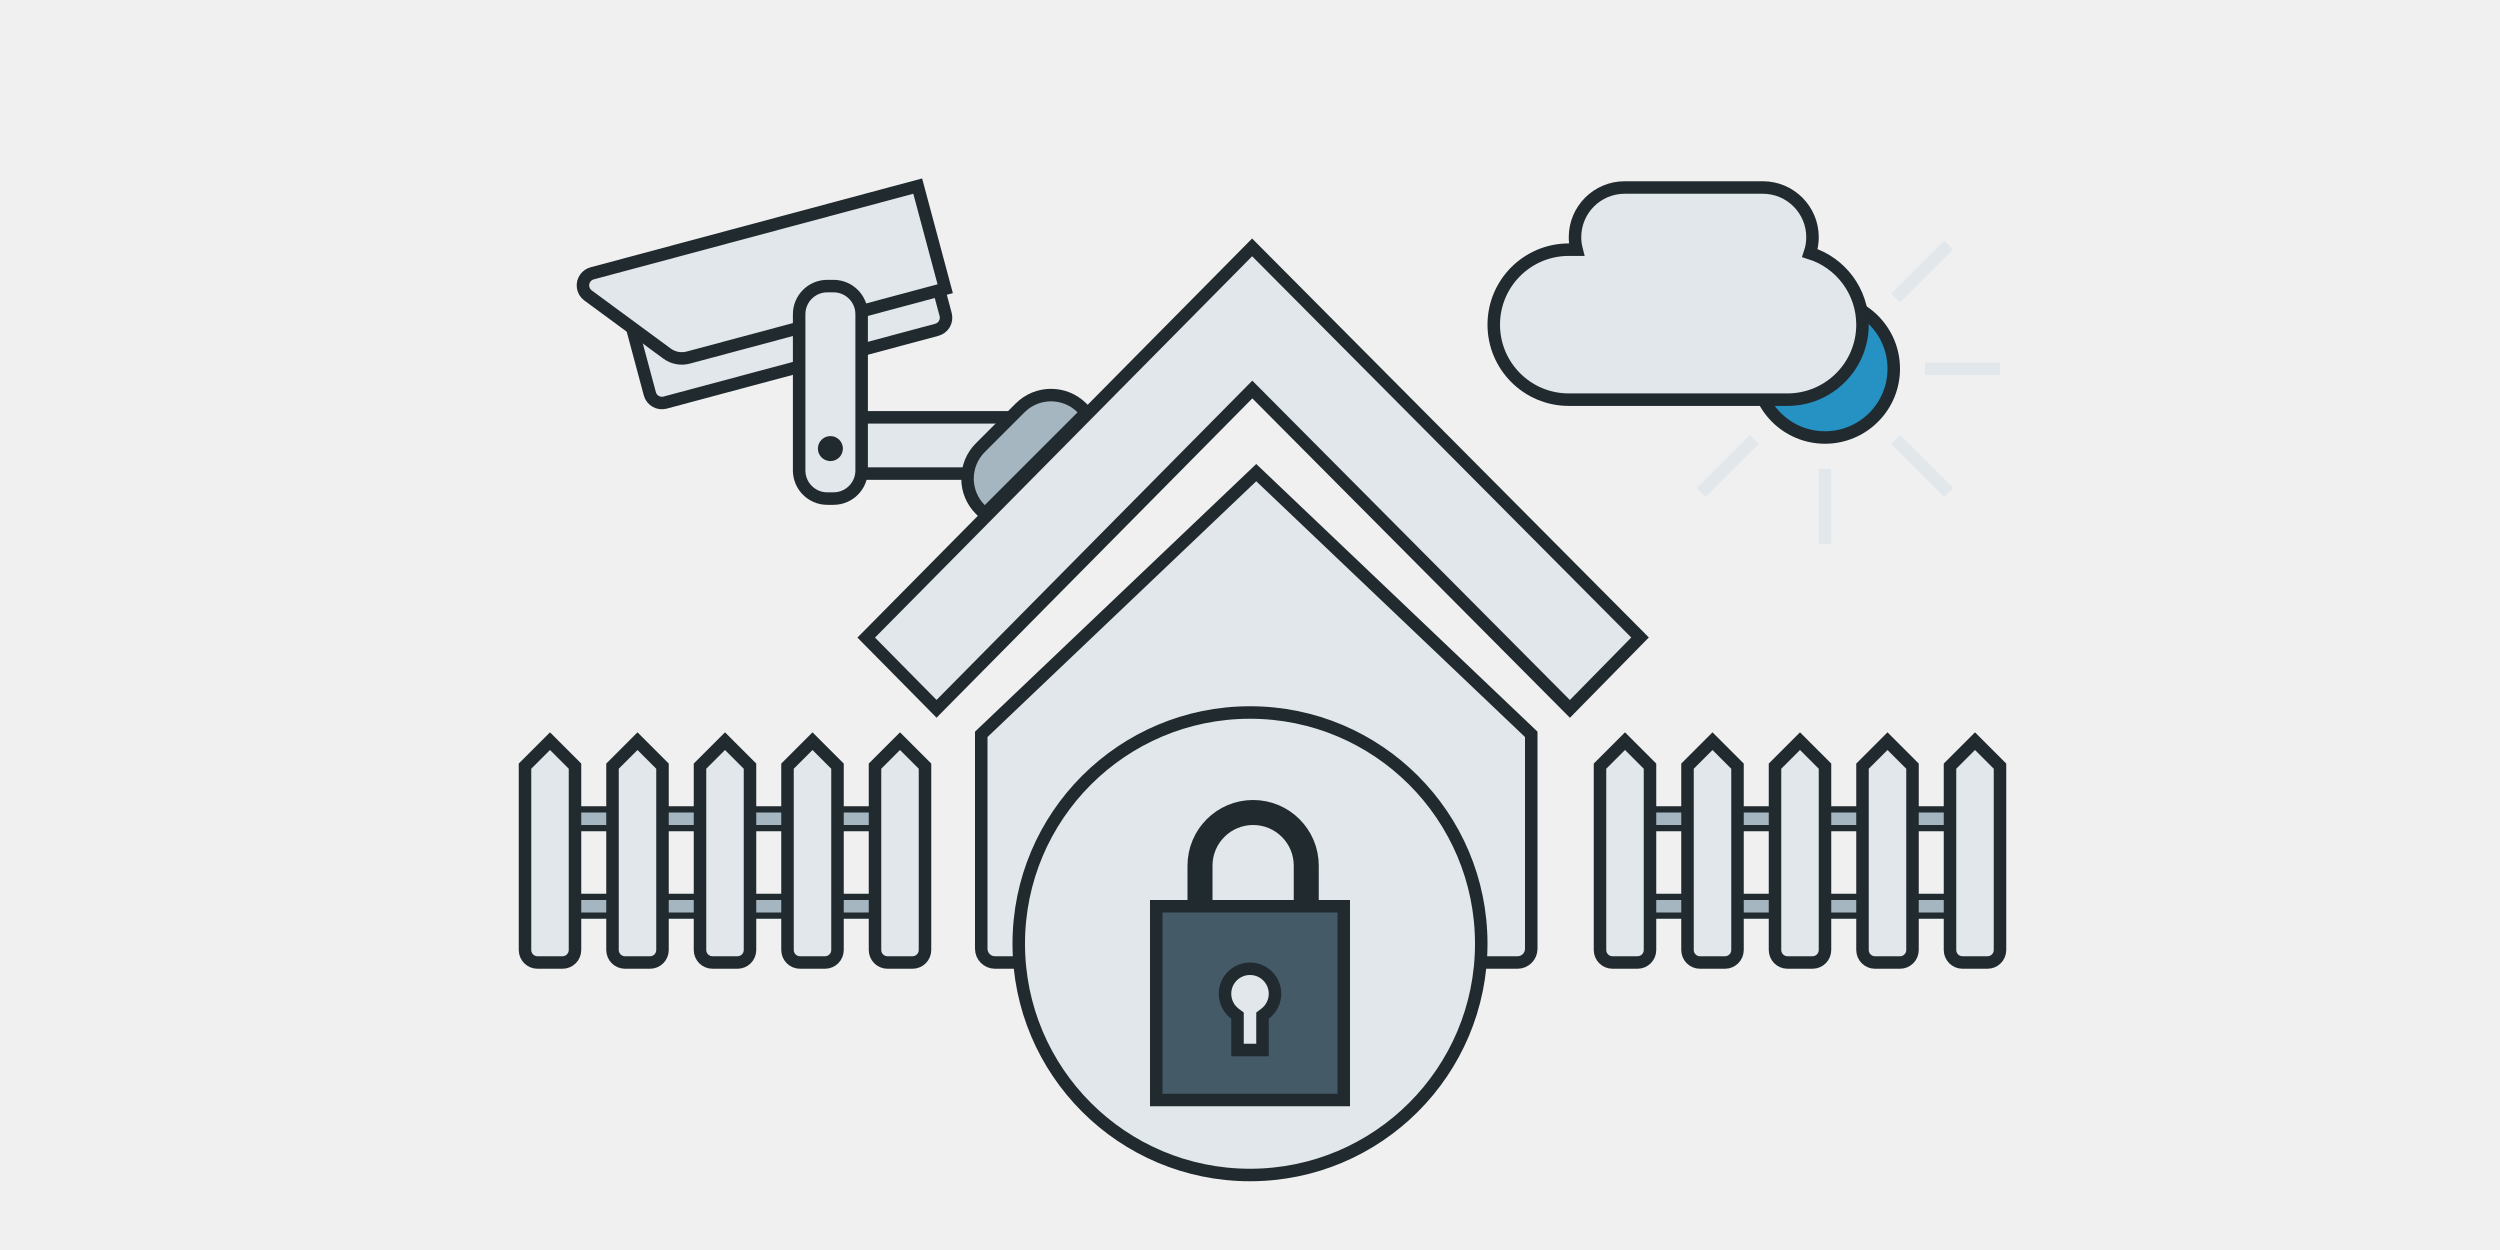
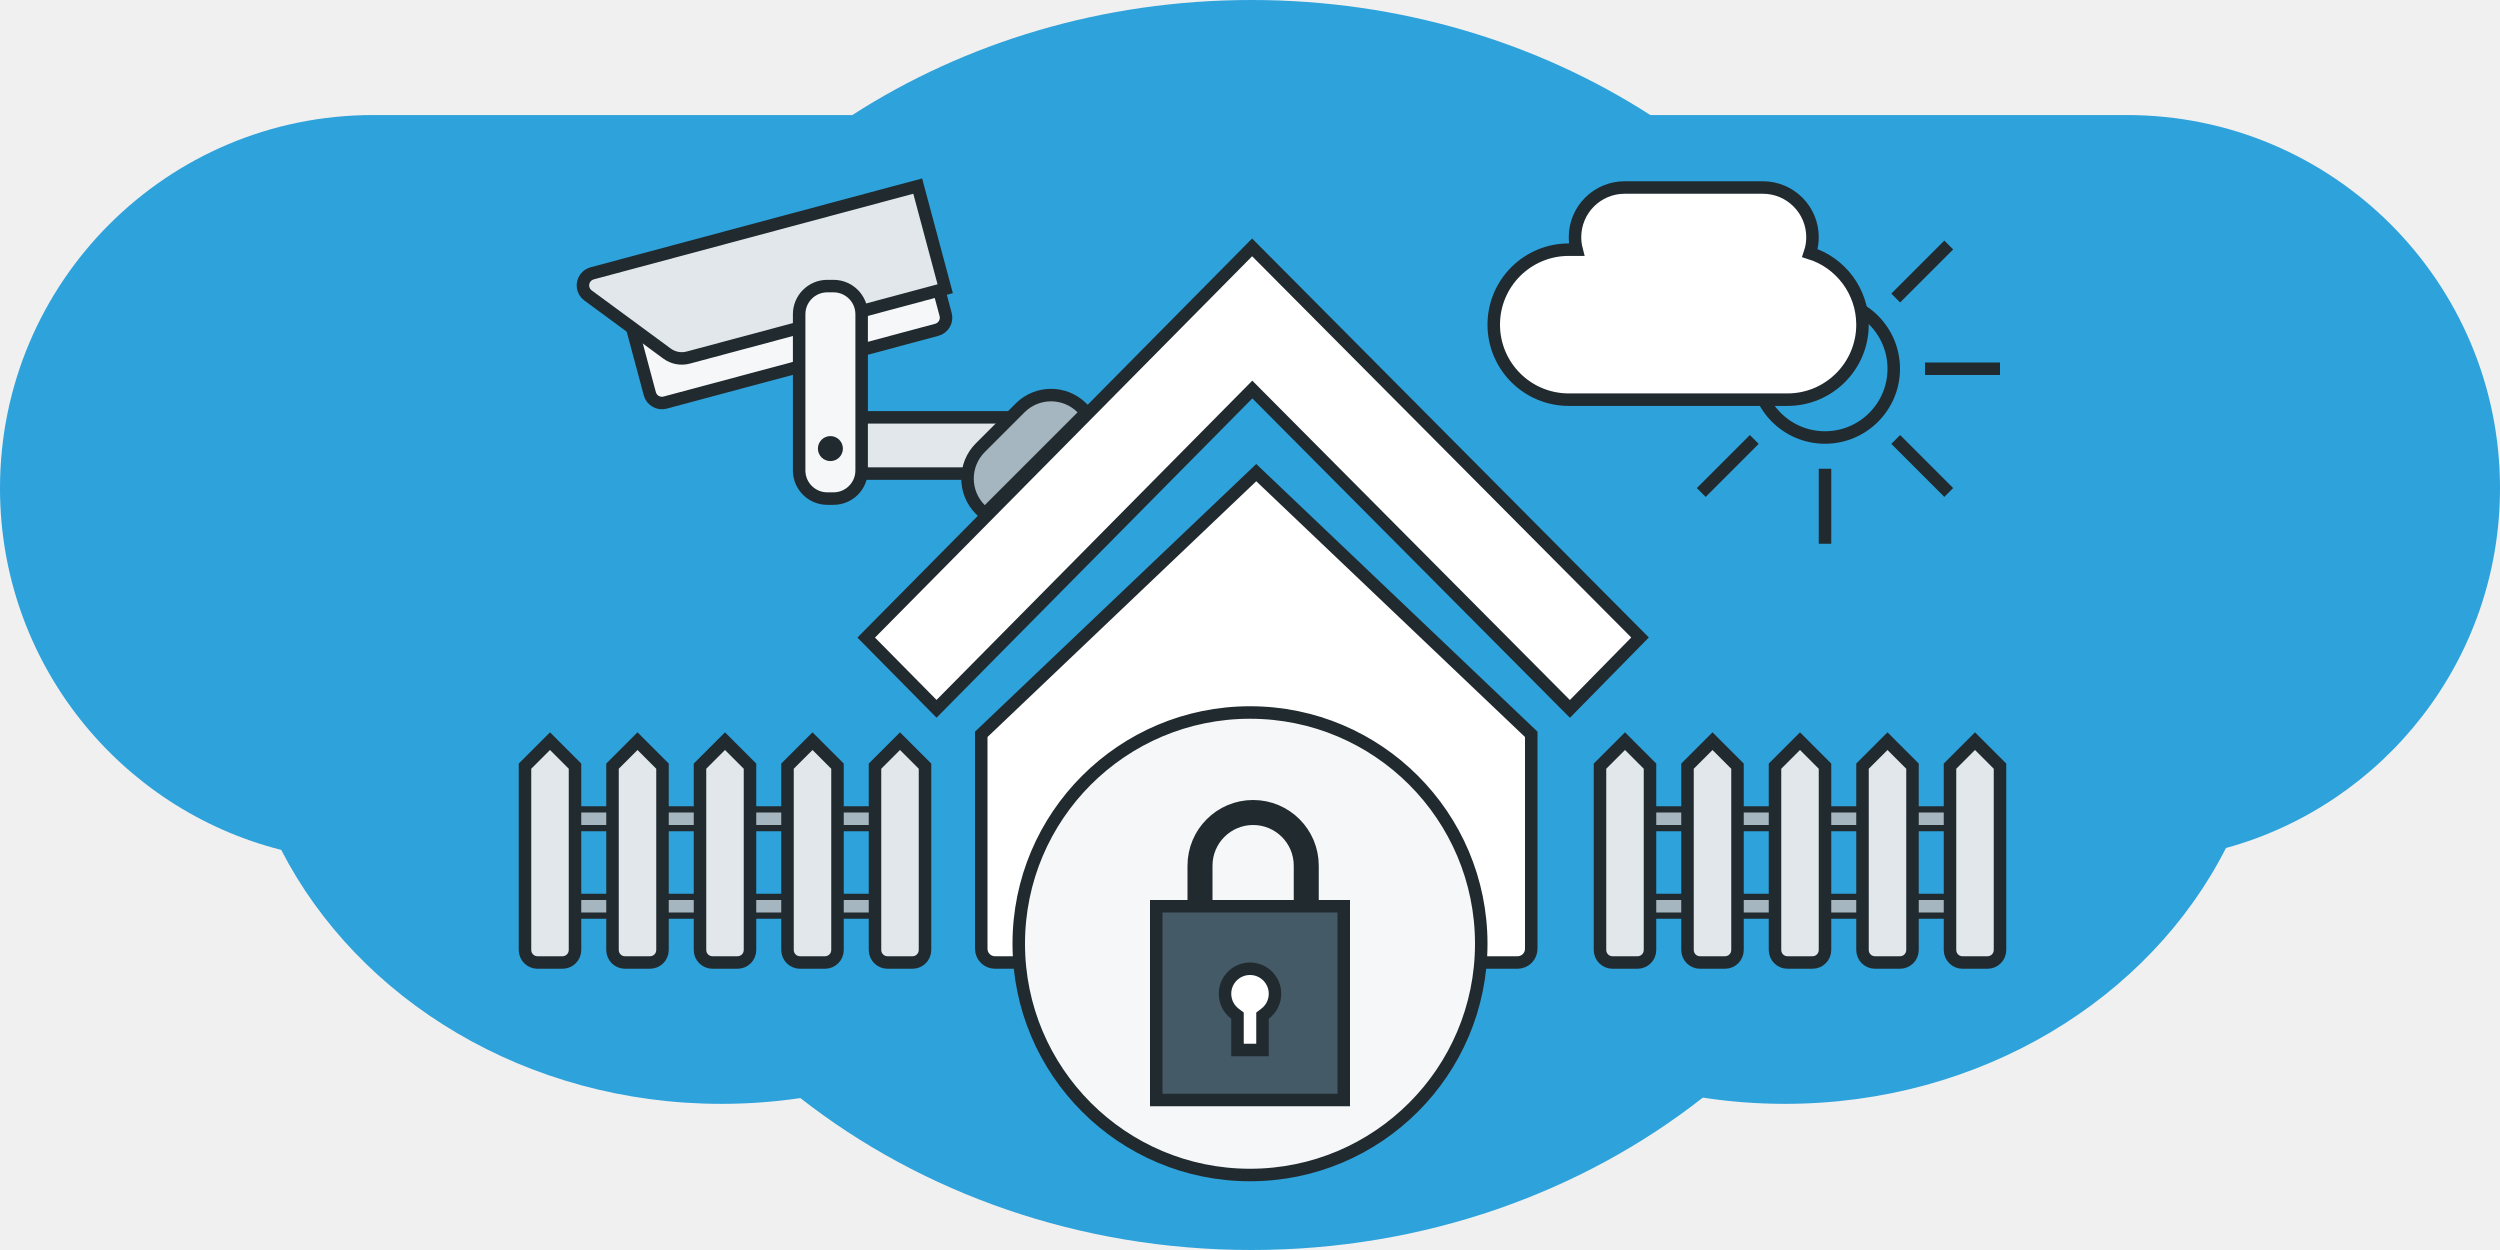
- <svg xmlns="http://www.w3.org/2000/svg" width="400" height="200" viewBox="0 0 400 200" fill="none">
-   <path d="M180 71.5C182.209 71.5 184 69.709 184 67.5C184 65.291 182.209 63.5 180 63.5C177.791 63.5 176 65.291 176 67.5C176 69.709 177.791 71.5 180 71.5Z" fill="#D7DFE3" stroke="#212A2F" stroke-width="2" />
-   <path fill-rule="evenodd" clip-rule="evenodd" d="M201 75.62L245 117.494V151.8C245 153.015 244.015 154 242.8 154H159.2C157.985 154 157 153.015 157 151.8V117.494L201 75.62ZM200.37 62.322L149.847 113.409L138.594 102.014L200.339 39.58L262.406 101.996L251.184 113.423L200.37 62.322Z" fill="#E1E7EA" stroke="#212A2F" stroke-width="2" />
-   <path class="brand_element" d="M292 70C298.075 70 303 65.075 303 59C303 52.925 298.075 48 292 48C285.925 48 281 52.925 281 59C281 65.075 285.925 70 292 70Z" fill="#2592C3" stroke="#212A2F" stroke-width="2" />
-   <path d="M292 87V75" stroke="#E1E7EA" stroke-width="2" />
-   <path d="M308 59H320" stroke="#E1E7EA" stroke-width="2" />
-   <path d="M303.314 47.686L311.799 39.201" stroke="#E1E7EA" stroke-width="2" />
-   <path d="M272.201 78.799L280.686 70.314" stroke="#E1E7EA" stroke-width="2" />
-   <path d="M303.314 70.314L311.799 78.799" stroke="#E1E7EA" stroke-width="2" />
-   <path fill-rule="evenodd" clip-rule="evenodd" d="M289.584 40.492C294.517 42.03 298 46.631 298 51.947C298 58.575 292.627 63.947 286 63.947H251C244.373 63.947 239 58.575 239 51.947C239 45.32 244.373 39.947 251 39.947L252.254 39.948C252.086 39.301 252 38.63 252 37.947C252 33.558 255.558 30 259.947 30H282.053C286.442 30 290 33.558 290 37.947C290 38.824 289.858 39.681 289.584 40.492Z" fill="#E1E7EA" stroke="#212A2F" stroke-width="2" />
-   <path d="M145.229 35.381L101.763 47.028C100.696 47.314 100.063 48.411 100.348 49.478L103.972 63.001C104.258 64.068 105.354 64.701 106.421 64.415L149.888 52.768C150.955 52.482 151.588 51.386 151.302 50.319L147.679 36.796C147.393 35.729 146.296 35.096 145.229 35.381Z" fill="#E1E7EA" stroke="#212A2F" stroke-width="2" />
-   <path fill-rule="evenodd" clip-rule="evenodd" d="M94.751 43.731L146.833 29.775L151.233 46.196L110.125 57.211C108.951 57.525 107.698 57.289 106.719 56.569L94.084 47.273C93.194 46.619 93.003 45.367 93.658 44.477C93.927 44.111 94.312 43.848 94.751 43.731Z" fill="#E1E7EA" stroke="#212A2F" stroke-width="2" />
-   <path d="M162.864 66.774H129.864V75.774H162.864V66.774Z" fill="#E1E7EA" stroke="#212A2F" stroke-width="2" />
-   <path d="M133.364 45.774H132.364C129.878 45.774 127.864 47.789 127.864 50.274V75.274C127.864 77.759 129.878 79.774 132.364 79.774H133.364C135.849 79.774 137.864 77.759 137.864 75.274V50.274C137.864 47.789 135.849 45.774 133.364 45.774Z" fill="#E1E7EA" stroke="#212A2F" stroke-width="2" />
-   <path fill-rule="evenodd" clip-rule="evenodd" d="M173.824 65.971L157.56 82.234L156.853 81.527C154.12 78.793 154.12 74.361 156.853 71.628L163.217 65.264C165.951 62.53 170.383 62.53 173.117 65.264L173.824 65.971Z" fill="#A5B6C0" stroke="#212A2F" stroke-width="2" />
-   <path d="M132.864 73.774C133.968 73.774 134.864 72.879 134.864 71.774C134.864 70.669 133.968 69.774 132.864 69.774C131.759 69.774 130.864 70.669 130.864 71.774C130.864 72.879 131.759 73.774 132.864 73.774Z" fill="#212A2F" />
-   <path fill-rule="evenodd" clip-rule="evenodd" d="M147.5 143.5H84.5V146.5H147.5V143.5ZM147.5 129.5H84.5V132.5H147.5V129.5Z" fill="#A5B6C0" stroke="#212A2F" />
-   <path fill-rule="evenodd" clip-rule="evenodd" d="M144 118.586L148 122.586V152C148 153.105 147.105 154 146 154H142C140.895 154 140 153.105 140 152V122.586L144 118.586ZM130 118.586L134 122.586V152C134 153.105 133.105 154 132 154H128C126.895 154 126 153.105 126 152V122.586L130 118.586ZM116 118.586L120 122.586V152C120 153.105 119.105 154 118 154H114C112.895 154 112 153.105 112 152V122.586L116 118.586ZM102 118.586L106 122.586V152C106 153.105 105.105 154 104 154H100C98.895 154 98 153.105 98 152V122.586L102 118.586ZM88 118.586L92 122.586V152C92 153.105 91.105 154 90 154H86C84.895 154 84 153.105 84 152V122.586L88 118.586Z" fill="#E1E7EA" stroke="#212A2F" stroke-width="2" />
-   <path fill-rule="evenodd" clip-rule="evenodd" d="M319.5 143.5H256.5V146.5H319.5V143.5ZM319.5 129.5H256.5V132.5H319.5V129.5Z" fill="#A5B6C0" stroke="#212A2F" />
-   <path fill-rule="evenodd" clip-rule="evenodd" d="M316 118.586L320 122.586V152C320 153.105 319.105 154 318 154H314C312.895 154 312 153.105 312 152V122.586L316 118.586ZM302 118.586L306 122.586V152C306 153.105 305.105 154 304 154H300C298.895 154 298 153.105 298 152V122.586L302 118.586ZM288 118.586L292 122.586V152C292 153.105 291.105 154 290 154H286C284.895 154 284 153.105 284 152V122.586L288 118.586ZM274 118.586L278 122.586V152C278 153.105 277.105 154 276 154H272C270.895 154 270 153.105 270 152V122.586L274 118.586ZM260 118.586L264 122.586V152C264 153.105 263.105 154 262 154H258C256.895 154 256 153.105 256 152V122.586L260 118.586Z" fill="#E1E7EA" stroke="#212A2F" stroke-width="2" />
-   <path d="M200 188C220.435 188 237 171.435 237 151C237 130.565 220.435 114 200 114C179.565 114 163 130.565 163 151C163 171.435 179.565 188 200 188Z" fill="#E1E7EA" stroke="#212A2F" stroke-width="2" />
-   <path fill-rule="evenodd" clip-rule="evenodd" d="M192 146H209V138.5C209 133.806 205.194 130 200.5 130C195.806 130 192 133.806 192 138.5V146Z" stroke="#212A2F" stroke-width="4" />
-   <path d="M215 145H185V176H215V145Z" fill="#455A67" stroke="#212A2F" stroke-width="2" />
-   <path fill-rule="evenodd" clip-rule="evenodd" d="M198 168H202L202.001 162.5L202.4 162.2C203.401 161.448 204 160.275 204 159C204 156.791 202.209 155 200 155C197.791 155 196 156.791 196 159C196 160.275 196.6 161.449 197.6 162.201L198 162.501L198 168Z" fill="#E1E7EA" stroke="#212A2F" stroke-width="2" />
+ <svg xmlns="http://www.w3.org/2000/svg" viewBox="0 0 400 200" version="1.1">
+   <g id="Cloud/Placeholders/NoAccess" stroke="none" stroke-width="1" fill="none" fill-rule="evenodd">
+     <path d="M200.211,0 C223.999,0 246.029,6.815 264.053,18.406 L340.299,18.408 C373.271,18.408 400,45.137 400,78.109 C400,105.592 381.43,128.738 356.153,135.683 C343.895,159.839 316.901,176.617 285.572,176.617 C281.1,176.617 276.717,176.275 272.452,175.619 C253.093,190.809 227.837,200 200.211,200 C172.63,200 147.411,190.839 128.061,175.692 C123.949,176.3 119.727,176.617 115.423,176.617 C84.225,176.617 57.327,159.979 44.996,135.986 C19.135,129.436 3.41650556e-15,106.007 0,78.109 C-4.03793284e-15,45.137 26.729,18.408 59.701,18.408 L136.369,18.406 C154.392,6.815 176.423,0 200.211,0 Z" id="Combined-Shape" fill="#2EA2DB" class="brand_element_cloud" />
+     <circle id="Oval" stroke="#212A2F" stroke-width="2" fill="#EAF5FB" cx="180" cy="67.5" r="4" />
+     <path d="M201,75.62 L245,117.494 L245,151.8 C245,153.015 244.015,154 242.8,154 L159.2,154 C157.985,154 157,153.015 157,151.8 L157,117.494 L201,75.62 Z M200.37,62.323 L149.847,113.409 L138.594,102.014 L200.339,39.58 L262.406,101.996 L251.184,113.423 L200.37,62.323 Z" class="svg_light" id="Home" stroke="#212A2F" stroke-width="2" fill="#FFFFFF" />
+     <g id="Group-3" transform="translate(240, 31)" stroke="#212A2F" stroke-width="2">
+       <circle id="Oval" fill="#2EA2DB" class="brand_element" cx="52" cy="28" r="11" />
+       <line class="svg_accent" x1="52" y1="56" x2="52" y2="44" id="Path-4" />
+       <line class="svg_accent" x1="68" y1="28" x2="80" y2="28" id="Path-4" />
+       <line class="svg_accent" x1="63.314" y1="16.686" x2="71.799" y2="8.201" id="Path-4" />
+       <line class="svg_accent" x1="32.201" y1="47.799" x2="40.686" y2="39.314" id="Path-4" />
+       <line class="svg_accent" x1="63.314" y1="39.314" x2="71.799" y2="47.799" id="Path-4" />
+       <path d="M49.584,9.492 C54.517,11.03 58,15.631 58,20.947 C58,27.575 52.627,32.947 46,32.947 L11,32.947 C4.373,32.947 -1,27.575 -1,20.947 C-1,14.32 4.373,8.947 11,8.947 L12.254,8.948 C12.086,8.301 12,7.63 12,6.947 C12,2.558 15.558,-1 19.947,-1 L42.053,-1 C46.442,-1 50,2.558 50,6.947 C50,7.824 49.858,8.681 49.584,9.492 Z" class="svg_light" id="Combined-Shape" fill="#FFFFFF" />
+     </g>
+     <rect class="svg_light2" id="Rectangle-2" stroke="#212A2F" stroke-width="2" fill="#F5F7F9" transform="translate(125.8254, 49.8981) rotate(-15) translate(-125.8254, -49.8981) " x="101.325" y="40.898" width="49" height="18" rx="2" />
+     <path d="M96.085,36.862 L150.004,36.862 L150.004,53.862 L107.446,53.862 C106.231,53.862 105.082,53.31 104.323,52.361 L94.523,40.111 C93.833,39.249 93.973,37.99 94.835,37.3 C95.19,37.017 95.631,36.862 96.085,36.862 Z" id="Rectangle" stroke="#212A2F" stroke-width="2" fill="#E1E7EA" transform="translate(121.5041, 45.36197) rotate(-15) translate(-121.5041, -45.36197) " />
+     <rect id="Rectangle" stroke="#212A2F" stroke-width="2" fill="#E1E7EA" x="129.864" y="66.774" width="33" height="9" />
+     <rect class="svg_light2" id="Rectangle" stroke="#212A2F" stroke-width="2" fill="#F5F7F9" x="127.864" y="45.774" width="10" height="34" rx="4.5" />
+     <path d="M166.864,59.774 L166.864,82.774 L165.864,82.774 C161.998,82.774 158.864,79.64 158.864,75.774 L158.864,66.774 C158.864,62.908 161.998,59.774 165.864,59.774 L166.864,59.774 Z" id="Rectangle" stroke="#212A2F" stroke-width="2" fill="#A5B6C0" transform="translate(162.8637, 71.27402) rotate(-315) translate(-162.8637, -71.27402) " />
+     <circle id="Oval" fill="#212A2F" cx="132.864" cy="71.774" r="2" />
+     <path d="M147.5,143.5 L84.5,143.5 L84.5,146.5 L147.5,146.5 L147.5,143.5 Z M147.5,129.5 L84.5,129.5 L84.5,132.5 L147.5,132.5 L147.5,129.5 Z" id="Combined-Shape" stroke="#212A2F" fill="#A5B6C0" />
+     <path d="M144,118.586 L148,122.586 L148,152 C148,153.105 147.105,154 146,154 L142,154 C140.895,154 140,153.105 140,152 L140,122.586 L144,118.586 Z M130,118.586 L134,122.586 L134,152 C134,153.105 133.105,154 132,154 L128,154 C126.895,154 126,153.105 126,152 L126,122.586 L130,118.586 Z M116,118.586 L120,122.586 L120,152 C120,153.105 119.105,154 118,154 L114,154 C112.895,154 112,153.105 112,152 L112,122.586 L116,118.586 Z M102,118.586 L106,122.586 L106,152 C106,153.105 105.105,154 104,154 L100,154 C98.895,154 98,153.105 98,152 L98,122.586 L102,118.586 Z M88,118.586 L92,122.586 L92,152 C92,153.105 91.105,154 90,154 L86,154 C84.895,154 84,153.105 84,152 L84,122.586 L88,118.586 Z" id="Combined-Shape" stroke="#212A2F" stroke-width="2" fill="#E1E7EA" />
+     <path d="M319.5,143.5 L256.5,143.5 L256.5,146.5 L319.5,146.5 L319.5,143.5 Z M319.5,129.5 L256.5,129.5 L256.5,132.5 L319.5,132.5 L319.5,129.5 Z" id="Combined-Shape" stroke="#212A2F" fill="#A5B6C0" />
+     <path d="M316,118.586 L320,122.586 L320,152 C320,153.105 319.105,154 318,154 L314,154 C312.895,154 312,153.105 312,152 L312,122.586 L316,118.586 Z M302,118.586 L306,122.586 L306,152 C306,153.105 305.105,154 304,154 L300,154 C298.895,154 298,153.105 298,152 L298,122.586 L302,118.586 Z M288,118.586 L292,122.586 L292,152 C292,153.105 291.105,154 290,154 L286,154 C284.895,154 284,153.105 284,152 L284,122.586 L288,118.586 Z M274,118.586 L278,122.586 L278,152 C278,153.105 277.105,154 276,154 L272,154 C270.895,154 270,153.105 270,152 L270,122.586 L274,118.586 Z M260,118.586 L264,122.586 L264,152 C264,153.105 263.105,154 262,154 L258,154 C256.895,154 256,153.105 256,152 L256,122.586 L260,118.586 Z" id="Combined-Shape" stroke="#212A2F" stroke-width="2" fill="#E1E7EA" />
+     <circle class="svg_light2" id="Oval" stroke="#212A2F" stroke-width="2" fill="#F5F7F9" cx="200" cy="151" r="37" />
+     <g id="Group-5" transform="translate(186, 128)" stroke="#212A2F">
+       <g id="Group-4">
+         <path d="M6,18 L23,18 L23,10.5 C23,5.806 19.194,2 14.5,2 C9.806,2 6,5.806 6,10.5 L6,18 Z" id="Rectangle" stroke-width="4" />
+         <rect id="Rectangle" stroke-width="2" fill="#455A67" x="-1" y="17" width="30" height="31" />
+       </g>
+       <path d="M12,40 L16,40 L16.001,34.5 L16.4,34.2 C17.401,33.448 18,32.275 18,31 C18,28.791 16.209,27 14,27 C11.791,27 10,28.791 10,31 C10,32.275 10.6,33.449 11.6,34.201 L12,34.501 L12,40 Z" class="svg_light" id="Combined-Shape" stroke-width="2" fill="#FFFFFF" />
+     </g>
+   </g>
</svg>
